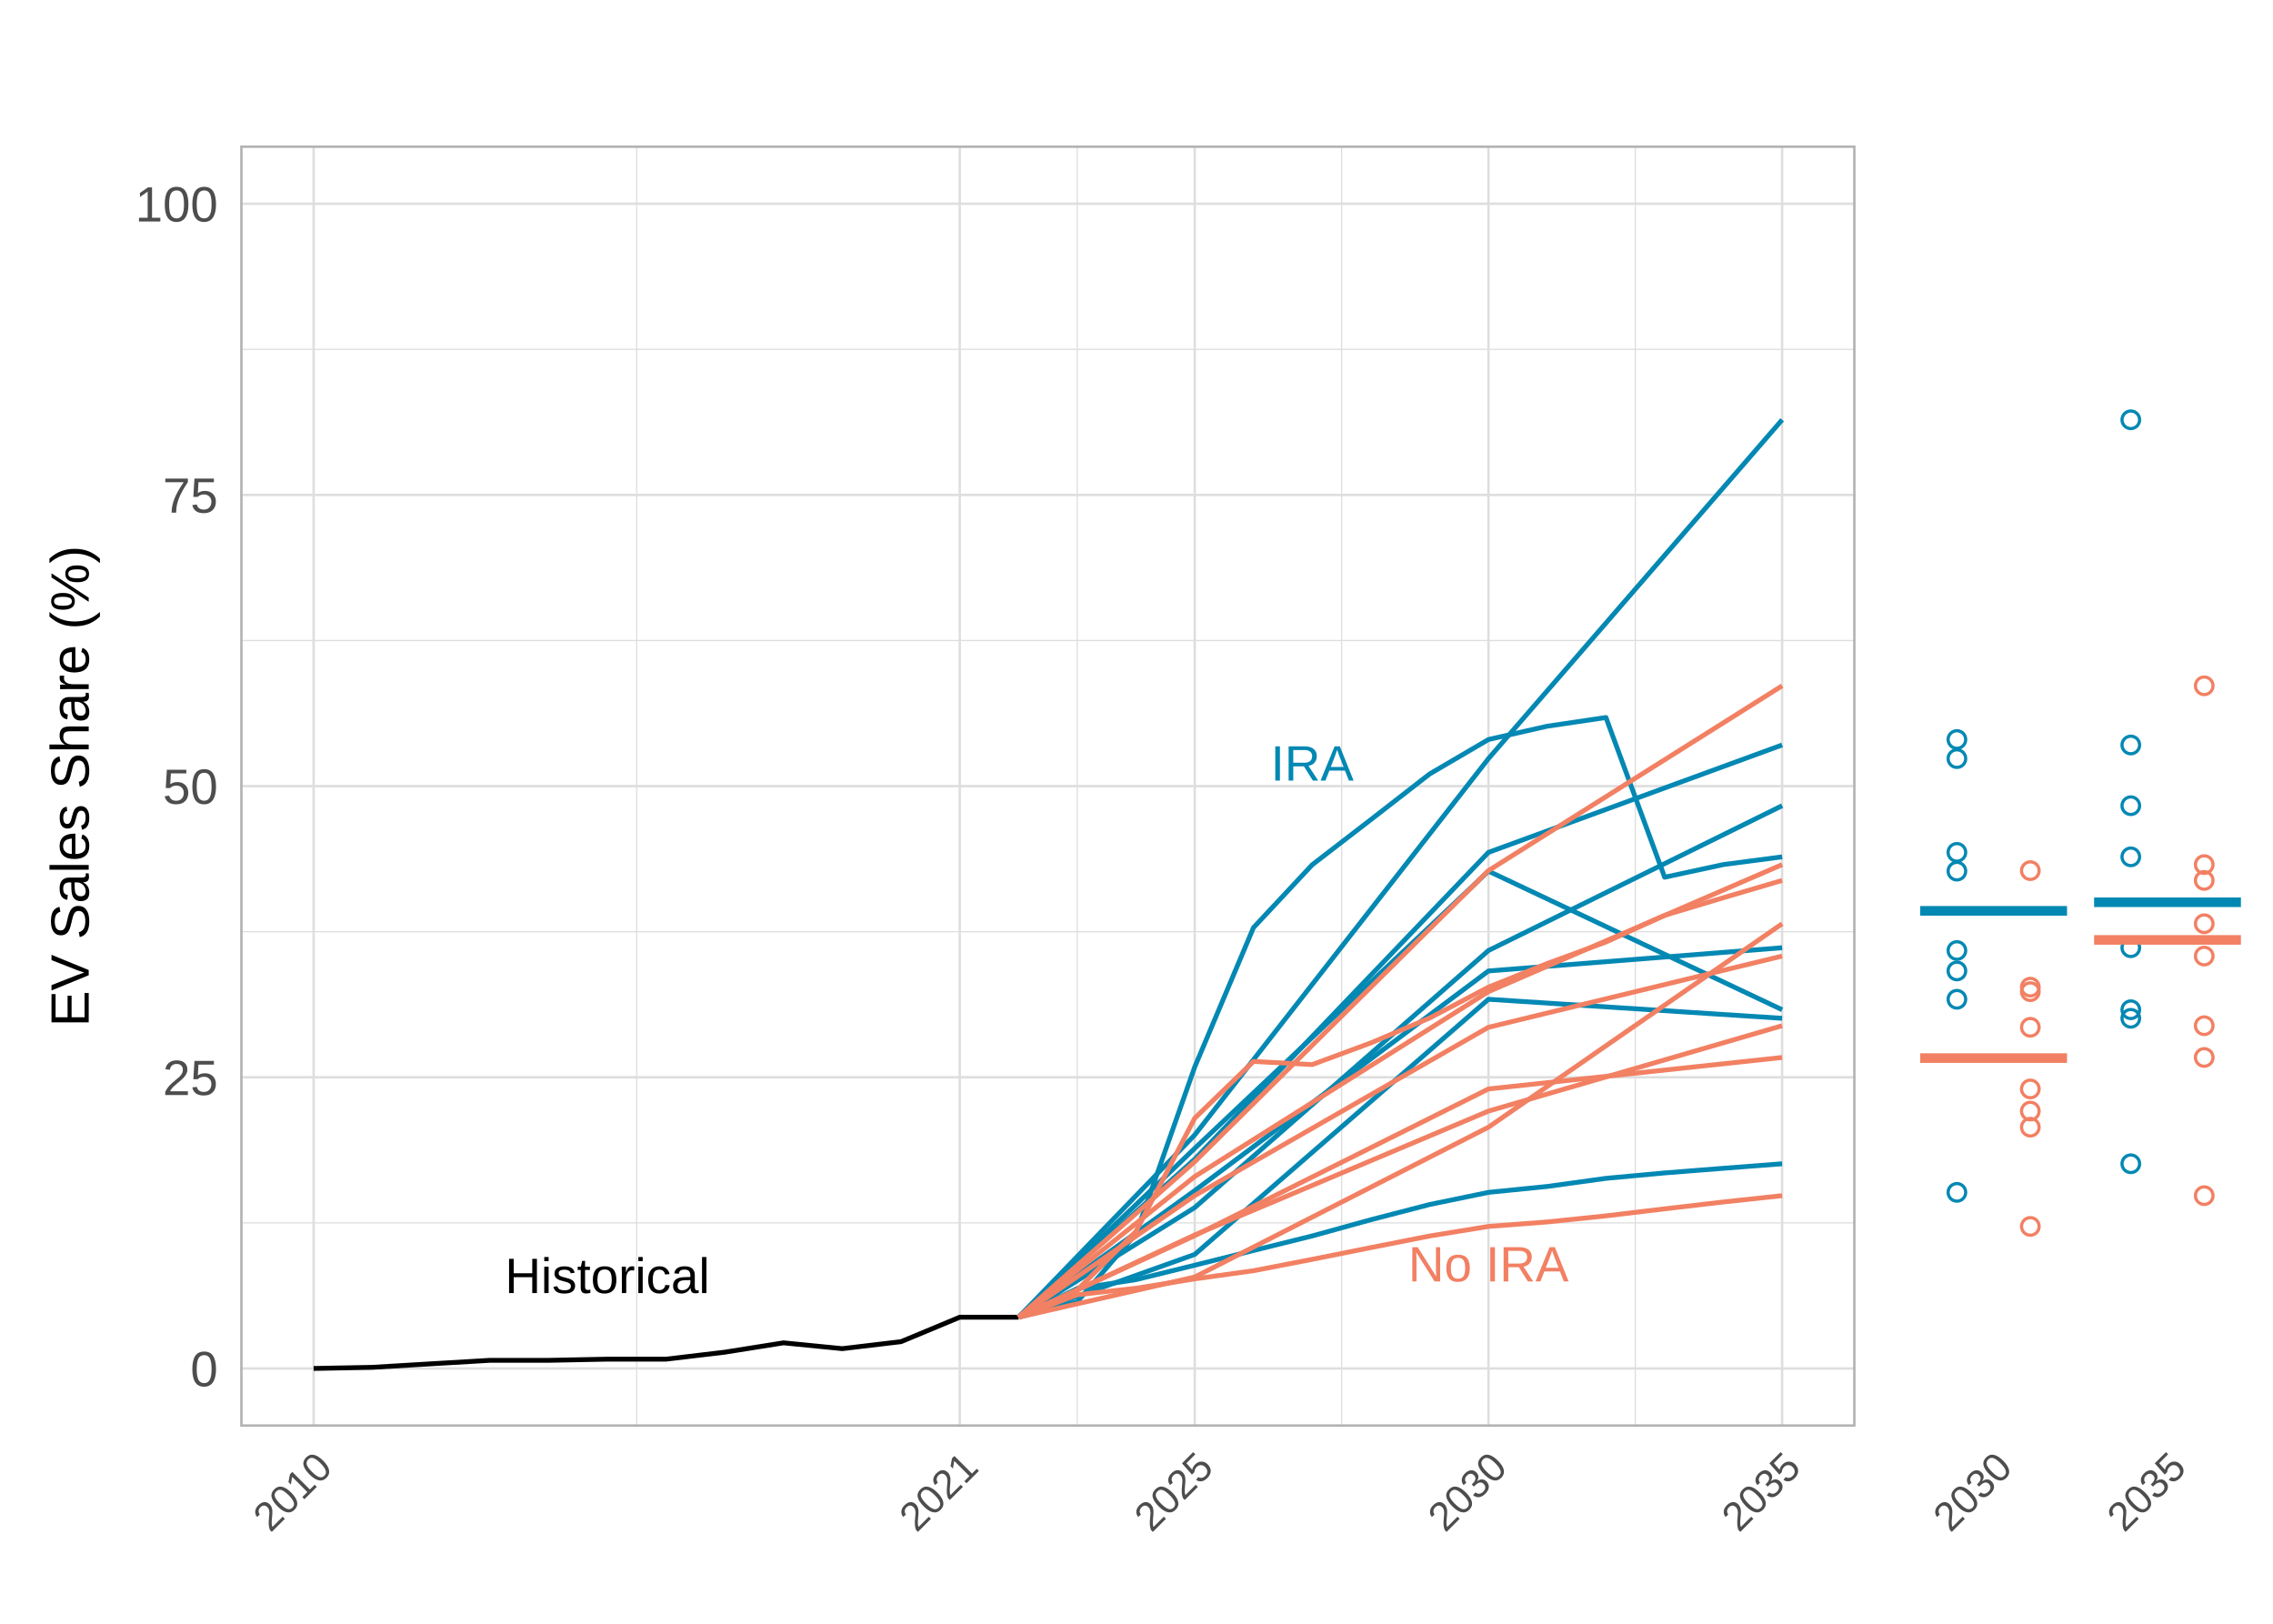
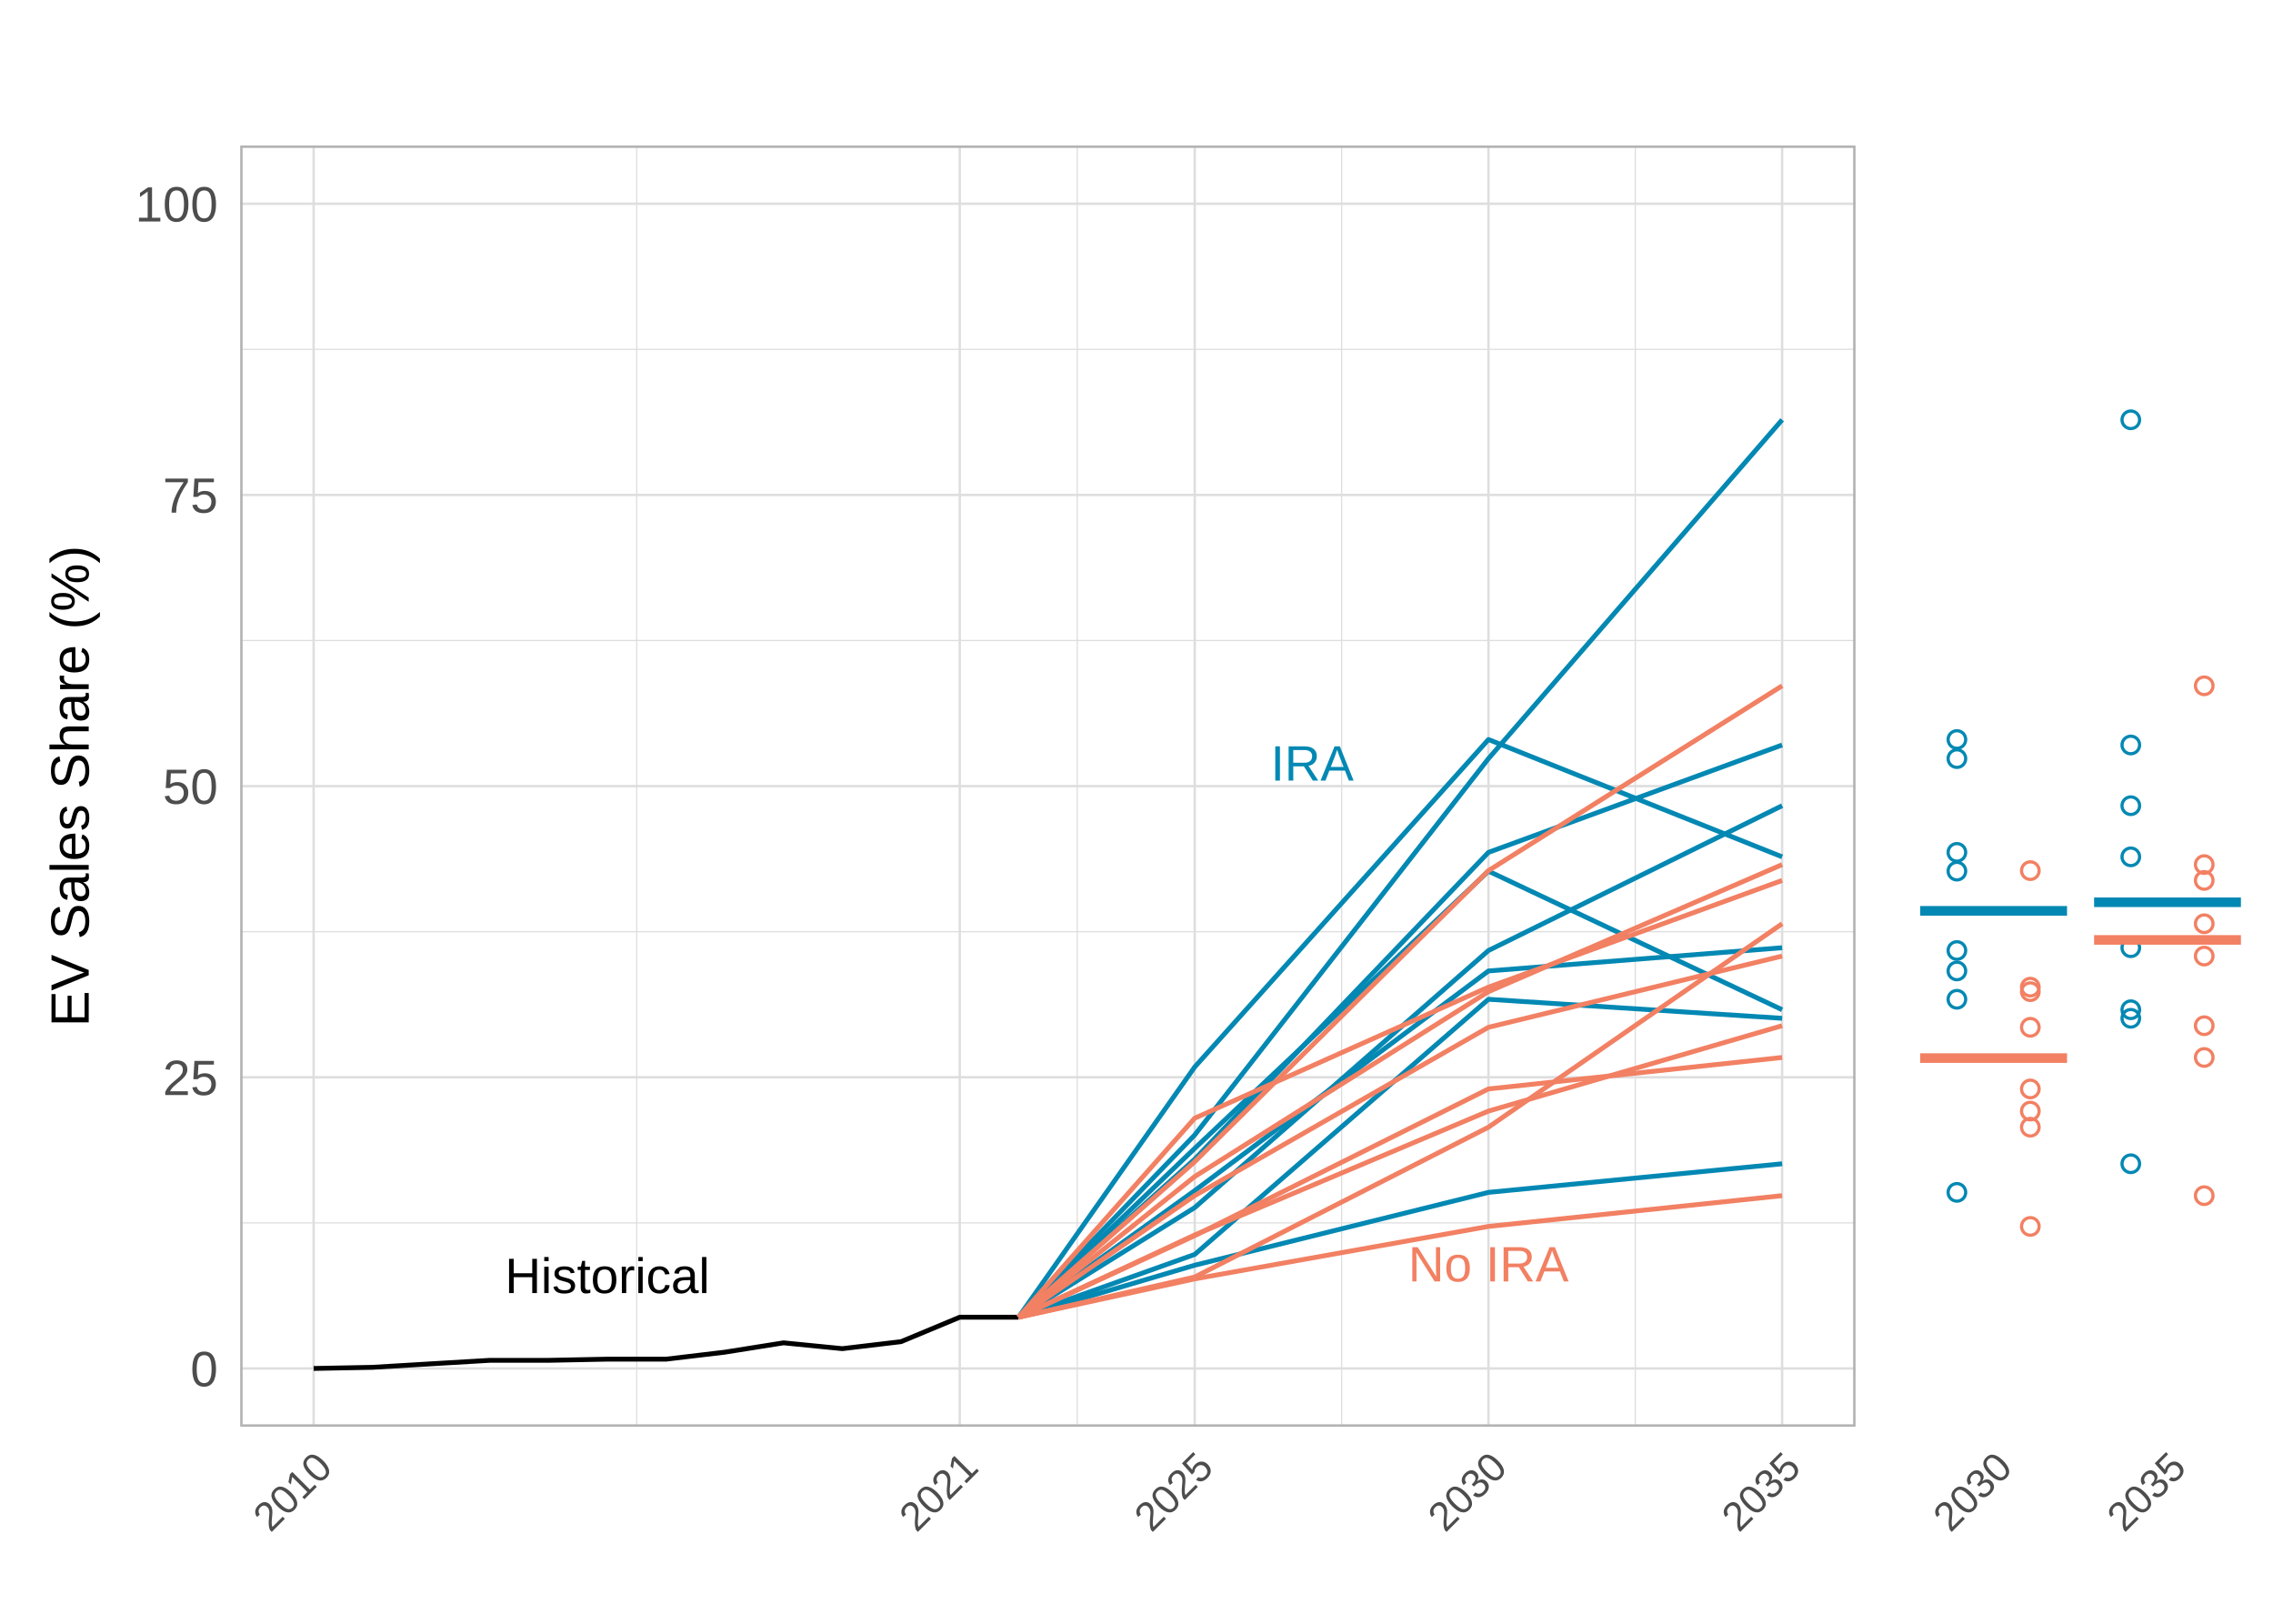
<svg xmlns="http://www.w3.org/2000/svg" class="svglite" width="504.00pt" height="360.00pt" viewBox="0 0 504.00 360.00">
  <defs>
    <style type="text/css">
    .svglite line, .svglite polyline, .svglite polygon, .svglite path, .svglite rect, .svglite circle {
      fill: none;
      stroke: #000000;
      stroke-linecap: round;
      stroke-linejoin: round;
      stroke-miterlimit: 10.00;
    }
    .svglite text {
      white-space: pre;
    }
  </style>
  </defs>
  <rect width="100%" height="100%" style="stroke: none; fill: #FFFFFF;" />
  <defs>
    <clipPath id="cpMC4wMHw1MDQuMDB8MC4wMHwzNjAuMDA=">
      <rect x="0.00" y="0.00" width="504.00" height="360.00" />
    </clipPath>
  </defs>
  <g clip-path="url(#cpMC4wMHw1MDQuMDB8MC4wMHwzNjAuMDA=)">
    <rect x="0" y="0.00" width="504.00" height="360.00" style="stroke-width: 1.07; stroke: #FFFFFF; fill: #FFFFFF;" />
  </g>
  <defs>
    <clipPath id="cpNS40OHw0MjEuNDB8NS40OHwzNTQuNTI=">
      <rect x="5.48" y="5.48" width="415.93" height="349.04" />
    </clipPath>
  </defs>
  <g clip-path="url(#cpNS40OHw0MjEuNDB8NS40OHwzNTQuNTI=)">
    <rect x="5.48" y="5.48" width="415.93" height="349.04" style="stroke-width: 1.07; stroke: #FFFFFF; fill: #FFFFFF;" />
  </g>
  <g clip-path="url(#cpMC4wMHw1MDQuMDB8MC4wMHwzNjAuMDA=)">
</g>
  <defs>
    <clipPath id="cpNTMuMjZ8NDExLjQ0fDMyLjI2fDMxNi4zMg==">
      <rect x="53.26" y="32.26" width="358.18" height="284.06" />
    </clipPath>
  </defs>
  <g clip-path="url(#cpNTMuMjZ8NDExLjQ0fDMyLjI2fDMxNi4zMg==)">
    <rect x="53.26" y="32.26" width="358.18" height="284.06" style="stroke-width: 1.07; stroke: none; fill: #FFFFFF;" />
    <polyline points="53.26,271.12 411.44,271.12 " style="stroke-width: 0.27; stroke: #DEDEDE; stroke-linecap: butt;" />
    <polyline points="53.26,206.57 411.44,206.57 " style="stroke-width: 0.27; stroke: #DEDEDE; stroke-linecap: butt;" />
    <polyline points="53.26,142.01 411.44,142.01 " style="stroke-width: 0.27; stroke: #DEDEDE; stroke-linecap: butt;" />
    <polyline points="53.26,77.45 411.44,77.45 " style="stroke-width: 0.27; stroke: #DEDEDE; stroke-linecap: butt;" />
    <polyline points="141.18,316.32 141.18,32.26 " style="stroke-width: 0.27; stroke: #DEDEDE; stroke-linecap: butt;" />
    <polyline points="238.86,316.32 238.86,32.26 " style="stroke-width: 0.27; stroke: #DEDEDE; stroke-linecap: butt;" />
    <polyline points="297.48,316.32 297.48,32.26 " style="stroke-width: 0.27; stroke: #DEDEDE; stroke-linecap: butt;" />
    <polyline points="362.60,316.32 362.60,32.26 " style="stroke-width: 0.27; stroke: #DEDEDE; stroke-linecap: butt;" />
    <polyline points="53.26,303.40 411.44,303.40 " style="stroke-width: 0.53; stroke: #DEDEDE; stroke-linecap: butt;" />
    <polyline points="53.26,238.84 411.44,238.84 " style="stroke-width: 0.53; stroke: #DEDEDE; stroke-linecap: butt;" />
    <polyline points="53.26,174.29 411.44,174.29 " style="stroke-width: 0.53; stroke: #DEDEDE; stroke-linecap: butt;" />
    <polyline points="53.26,109.73 411.44,109.73 " style="stroke-width: 0.53; stroke: #DEDEDE; stroke-linecap: butt;" />
    <polyline points="53.26,45.17 411.44,45.17 " style="stroke-width: 0.53; stroke: #DEDEDE; stroke-linecap: butt;" />
    <polyline points="69.54,316.32 69.54,32.26 " style="stroke-width: 0.53; stroke: #DEDEDE; stroke-linecap: butt;" />
    <polyline points="212.81,316.32 212.81,32.26 " style="stroke-width: 0.53; stroke: #DEDEDE; stroke-linecap: butt;" />
    <polyline points="264.91,316.32 264.91,32.26 " style="stroke-width: 0.53; stroke: #DEDEDE; stroke-linecap: butt;" />
    <polyline points="330.04,316.32 330.04,32.26 " style="stroke-width: 0.53; stroke: #DEDEDE; stroke-linecap: butt;" />
    <polyline points="395.16,316.32 395.16,32.26 " style="stroke-width: 0.53; stroke: #DEDEDE; stroke-linecap: butt;" />
    <polyline points="69.54,303.40 82.57,303.15 95.59,302.37 108.62,301.60 121.64,301.60 134.67,301.34 147.69,301.34 160.72,299.79 173.74,297.72 186.77,299.01 199.79,297.46 212.81,292.04 225.84,292.04 " style="stroke-width: 1.07; stroke-linecap: butt;" />
    <polyline points="225.84,292.04 264.91,263.97 330.04,215.27 395.16,210.12 " style="stroke-width: 1.07; stroke: #0388B3; stroke-linecap: butt;" />
    <polyline points="225.84,292.04 264.91,254.60 330.04,193.14 395.16,223.87 " style="stroke-width: 1.07; stroke: #0388B3; stroke-linecap: butt;" />
    <polyline points="225.84,292.04 264.91,267.73 330.04,210.74 395.16,178.63 " style="stroke-width: 1.07; stroke: #0388B3; stroke-linecap: butt;" />
-     <polyline points="225.84,292.04 238.86,285.70 251.89,283.71 264.91,280.51 277.94,277.25 290.96,274.02 303.99,270.42 317.01,267.05 330.04,264.36 343.06,263.05 356.09,261.25 369.11,260.05 382.14,259.02 395.16,258.02 " style="stroke-width: 1.07; stroke: #0388B3; stroke-linecap: butt;" />
-     <polyline points="225.84,292.04 238.86,288.62 251.89,273.54 264.91,236.56 277.94,205.66 290.96,191.73 303.99,181.70 317.01,171.59 330.04,163.96 343.06,161.01 356.09,159.08 369.11,194.49 382.14,191.68 395.16,189.97 " style="stroke-width: 1.07; stroke: #0388B3; stroke-linecap: butt;" />
+     <polyline points="225.84,292.04 264.91,280.51 330.04,264.36 395.16,258.02 " style="stroke-width: 1.07; stroke: #0388B3; stroke-linecap: butt;" />
+     <polyline points="225.84,292.04 264.91,236.56 330.04,163.96 395.16,189.97 " style="stroke-width: 1.07; stroke: #0388B3; stroke-linecap: butt;" />
    <polyline points="225.84,292.04 264.91,278.12 330.04,221.55 395.16,225.77 " style="stroke-width: 1.07; stroke: #0388B3; stroke-linecap: butt;" />
    <polyline points="225.84,292.04 264.91,257.00 330.04,188.98 395.16,165.17 " style="stroke-width: 1.07; stroke: #0388B3; stroke-linecap: butt;" />
    <polyline points="225.84,292.04 264.91,251.63 330.04,168.19 395.16,93.07 " style="stroke-width: 1.07; stroke: #0388B3; stroke-linecap: butt;" />
    <polyline points="225.84,292.04 264.91,265.08 330.04,227.76 395.16,211.97 " style="stroke-width: 1.07; stroke: #F28063; stroke-linecap: butt;" />
    <polyline points="225.84,292.04 264.91,273.96 330.04,241.43 395.16,234.45 " style="stroke-width: 1.07; stroke: #F28063; stroke-linecap: butt;" />
    <polyline points="225.84,292.04 264.91,283.13 330.04,249.91 395.16,204.80 " style="stroke-width: 1.07; stroke: #F28063; stroke-linecap: butt;" />
-     <polyline points="225.84,292.04 238.86,287.06 251.89,285.62 264.91,283.54 277.94,281.73 290.96,279.21 303.99,276.60 317.01,274.03 330.04,271.91 343.06,270.92 356.09,269.57 369.11,268.01 382.14,266.49 395.16,265.09 " style="stroke-width: 1.07; stroke: #F28063; stroke-linecap: butt;" />
-     <polyline points="225.84,292.04 238.86,286.00 251.89,273.01 264.91,247.91 277.94,235.33 290.96,236.03 303.99,231.21 317.01,225.70 330.04,218.86 343.06,213.62 356.09,208.86 369.11,202.94 382.14,199.03 395.16,195.20 " style="stroke-width: 1.07; stroke: #F28063; stroke-linecap: butt;" />
+     <polyline points="225.84,292.04 264.91,283.54 330.04,271.91 395.16,265.09 " style="stroke-width: 1.07; stroke: #F28063; stroke-linecap: butt;" />
+     <polyline points="225.84,292.04 264.91,247.91 330.04,218.86 395.16,195.20 " style="stroke-width: 1.07; stroke: #F28063; stroke-linecap: butt;" />
    <polyline points="225.84,292.04 264.91,273.80 330.04,246.34 395.16,227.41 " style="stroke-width: 1.07; stroke: #F28063; stroke-linecap: butt;" />
    <polyline points="225.84,292.04 264.91,260.85 330.04,219.86 395.16,191.69 " style="stroke-width: 1.07; stroke: #F28063; stroke-linecap: butt;" />
    <polyline points="225.84,292.04 264.91,257.57 330.04,193.03 395.16,152.05 " style="stroke-width: 1.07; stroke: #F28063; stroke-linecap: butt;" />
    <text x="134.67" y="286.69" text-anchor="middle" style="font-size: 11.04px; font-family: &quot;Arial&quot;;" textLength="45.35px" lengthAdjust="spacingAndGlyphs">Historical</text>
    <text x="330.04" y="284.11" text-anchor="middle" style="font-size: 11.04px;fill: #F28063; font-family: &quot;Arial&quot;;" textLength="35.55px" lengthAdjust="spacingAndGlyphs">No IRA</text>
    <text x="290.96" y="173.07" text-anchor="middle" style="font-size: 11.04px;fill: #0388B3; font-family: &quot;Arial&quot;;" textLength="18.39px" lengthAdjust="spacingAndGlyphs">IRA</text>
    <rect x="53.26" y="32.26" width="358.18" height="284.06" style="stroke-width: 1.07; stroke: #B3B3B3;" />
  </g>
  <g clip-path="url(#cpMC4wMHw1MDQuMDB8MC4wMHwzNjAuMDA=)">
    <text x="48.33" y="307.34" text-anchor="end" style="font-size: 11.00px;fill: #4D4D4D; font-family: &quot;Arial&quot;;" textLength="6.12px" lengthAdjust="spacingAndGlyphs">0</text>
    <text x="48.33" y="242.78" text-anchor="end" style="font-size: 11.00px;fill: #4D4D4D; font-family: &quot;Arial&quot;;" textLength="12.24px" lengthAdjust="spacingAndGlyphs">25</text>
    <text x="48.33" y="178.22" text-anchor="end" style="font-size: 11.00px;fill: #4D4D4D; font-family: &quot;Arial&quot;;" textLength="12.24px" lengthAdjust="spacingAndGlyphs">50</text>
    <text x="48.33" y="113.67" text-anchor="end" style="font-size: 11.00px;fill: #4D4D4D; font-family: &quot;Arial&quot;;" textLength="12.24px" lengthAdjust="spacingAndGlyphs">75</text>
    <text x="48.33" y="49.11" text-anchor="end" style="font-size: 11.00px;fill: #4D4D4D; font-family: &quot;Arial&quot;;" textLength="18.36px" lengthAdjust="spacingAndGlyphs">100</text>
    <text transform="translate(74.10,325.80) rotate(-45)" text-anchor="end" style="font-size: 9.00px;fill: #4D4D4D; font-family: &quot;Arial&quot;;" textLength="20.02px" lengthAdjust="spacingAndGlyphs">2010</text>
    <text transform="translate(217.37,325.80) rotate(-45)" text-anchor="end" style="font-size: 9.00px;fill: #4D4D4D; font-family: &quot;Arial&quot;;" textLength="20.02px" lengthAdjust="spacingAndGlyphs">2021</text>
    <text transform="translate(269.47,325.80) rotate(-45)" text-anchor="end" style="font-size: 9.00px;fill: #4D4D4D; font-family: &quot;Arial&quot;;" textLength="20.02px" lengthAdjust="spacingAndGlyphs">2025</text>
    <text transform="translate(334.59,325.80) rotate(-45)" text-anchor="end" style="font-size: 9.00px;fill: #4D4D4D; font-family: &quot;Arial&quot;;" textLength="20.02px" lengthAdjust="spacingAndGlyphs">2030</text>
    <text transform="translate(399.72,325.80) rotate(-45)" text-anchor="end" style="font-size: 9.00px;fill: #4D4D4D; font-family: &quot;Arial&quot;;" textLength="20.02px" lengthAdjust="spacingAndGlyphs">2035</text>
    <text transform="translate(19.67,227.65) rotate(-90)" style="font-size: 12.00px; font-family: &quot;Arial&quot;;" textLength="106.73px" lengthAdjust="spacingAndGlyphs">EV Sales Share (%)</text>
  </g>
  <defs>
    <clipPath id="cpNDIxLjQwfDQ1OS45Nnw1LjQ4fDM1NC41Mg==">
      <rect x="421.40" y="5.48" width="38.56" height="349.04" />
    </clipPath>
  </defs>
  <g clip-path="url(#cpNDIxLjQwfDQ1OS45Nnw1LjQ4fDM1NC41Mg==)">
    <rect x="421.40" y="5.48" width="38.56" height="349.04" style="stroke-width: 1.07; stroke: #FFFFFF; fill: #FFFFFF;" />
  </g>
  <g clip-path="url(#cpMC4wMHw1MDQuMDB8MC4wMHwzNjAuMDA=)">
</g>
  <defs>
    <clipPath id="cpNDI0LjE0fDQ1OS45NnwzMi4yNnwzMTYuMzI=">
      <rect x="424.14" y="32.26" width="35.82" height="284.06" />
    </clipPath>
  </defs>
  <g clip-path="url(#cpNDI0LjE0fDQ1OS45NnwzMi4yNnwzMTYuMzI=)">
    <rect x="424.14" y="32.26" width="35.82" height="284.06" style="stroke-width: 1.07; stroke: none; fill: #FFFFFF;" />
    <circle cx="433.91" cy="215.27" r="1.95" style="stroke-width: 0.71; stroke: #0388B3;" />
    <circle cx="450.19" cy="227.76" r="1.95" style="stroke-width: 0.71; stroke: #F28063;" />
    <circle cx="433.91" cy="193.14" r="1.95" style="stroke-width: 0.71; stroke: #0388B3;" />
    <circle cx="450.19" cy="241.43" r="1.95" style="stroke-width: 0.71; stroke: #F28063;" />
    <circle cx="433.91" cy="210.74" r="1.95" style="stroke-width: 0.71; stroke: #0388B3;" />
    <circle cx="450.19" cy="249.91" r="1.95" style="stroke-width: 0.71; stroke: #F28063;" />
    <circle cx="433.91" cy="264.36" r="1.95" style="stroke-width: 0.71; stroke: #0388B3;" />
    <circle cx="450.19" cy="271.91" r="1.95" style="stroke-width: 0.71; stroke: #F28063;" />
    <circle cx="433.91" cy="163.96" r="1.95" style="stroke-width: 0.71; stroke: #0388B3;" />
    <circle cx="450.19" cy="218.86" r="1.95" style="stroke-width: 0.71; stroke: #F28063;" />
    <circle cx="433.91" cy="221.55" r="1.95" style="stroke-width: 0.71; stroke: #0388B3;" />
    <circle cx="450.19" cy="246.34" r="1.95" style="stroke-width: 0.71; stroke: #F28063;" />
    <circle cx="433.91" cy="188.98" r="1.95" style="stroke-width: 0.71; stroke: #0388B3;" />
    <circle cx="450.19" cy="219.86" r="1.95" style="stroke-width: 0.71; stroke: #F28063;" />
    <circle cx="433.91" cy="168.19" r="1.95" style="stroke-width: 0.71; stroke: #0388B3;" />
    <circle cx="450.19" cy="193.03" r="1.95" style="stroke-width: 0.71; stroke: #F28063;" />
    <line x1="425.77" y1="201.94" x2="458.33" y2="201.94" style="stroke-width: 2.13; stroke: #0388B3; stroke-linecap: butt;" />
    <line x1="425.77" y1="234.59" x2="458.33" y2="234.59" style="stroke-width: 2.13; stroke: #F28063; stroke-linecap: butt;" />
  </g>
  <g clip-path="url(#cpMC4wMHw1MDQuMDB8MC4wMHwzNjAuMDA=)">
    <text transform="translate(446.61,325.80) rotate(-45)" text-anchor="end" style="font-size: 9.00px;fill: #4D4D4D; font-family: &quot;Arial&quot;;" textLength="20.02px" lengthAdjust="spacingAndGlyphs">2030</text>
  </g>
  <defs>
    <clipPath id="cpNDU5Ljk2fDQ5OC41Mnw1LjQ4fDM1NC41Mg==">
      <rect x="459.96" y="5.48" width="38.56" height="349.04" />
    </clipPath>
  </defs>
  <g clip-path="url(#cpNDU5Ljk2fDQ5OC41Mnw1LjQ4fDM1NC41Mg==)">
    <rect x="459.96" y="5.48" width="38.56" height="349.04" style="stroke-width: 1.07; stroke: #FFFFFF; fill: #FFFFFF;" />
  </g>
  <g clip-path="url(#cpMC4wMHw1MDQuMDB8MC4wMHwzNjAuMDA=)">
</g>
  <defs>
    <clipPath id="cpNDYyLjcwfDQ5OC41MnwzMi4yNnwzMTYuMzI=">
      <rect x="462.70" y="32.26" width="35.82" height="284.06" />
    </clipPath>
  </defs>
  <g clip-path="url(#cpNDYyLjcwfDQ5OC41MnwzMi4yNnwzMTYuMzI=)">
    <rect x="462.70" y="32.26" width="35.82" height="284.06" style="stroke-width: 1.07; stroke: none; fill: #FFFFFF;" />
    <circle cx="472.47" cy="210.12" r="1.95" style="stroke-width: 0.71; stroke: #0388B3;" />
    <circle cx="488.75" cy="211.97" r="1.95" style="stroke-width: 0.71; stroke: #F28063;" />
    <circle cx="472.47" cy="223.87" r="1.95" style="stroke-width: 0.71; stroke: #0388B3;" />
    <circle cx="488.75" cy="234.45" r="1.95" style="stroke-width: 0.71; stroke: #F28063;" />
    <circle cx="472.47" cy="178.63" r="1.95" style="stroke-width: 0.71; stroke: #0388B3;" />
    <circle cx="488.75" cy="204.80" r="1.95" style="stroke-width: 0.71; stroke: #F28063;" />
    <circle cx="472.47" cy="258.02" r="1.95" style="stroke-width: 0.71; stroke: #0388B3;" />
    <circle cx="488.75" cy="265.09" r="1.95" style="stroke-width: 0.71; stroke: #F28063;" />
    <circle cx="472.47" cy="189.97" r="1.95" style="stroke-width: 0.71; stroke: #0388B3;" />
    <circle cx="488.75" cy="195.20" r="1.95" style="stroke-width: 0.71; stroke: #F28063;" />
    <circle cx="472.47" cy="225.77" r="1.95" style="stroke-width: 0.71; stroke: #0388B3;" />
    <circle cx="488.75" cy="227.41" r="1.95" style="stroke-width: 0.71; stroke: #F28063;" />
    <circle cx="472.47" cy="165.17" r="1.95" style="stroke-width: 0.71; stroke: #0388B3;" />
    <circle cx="488.75" cy="191.69" r="1.95" style="stroke-width: 0.71; stroke: #F28063;" />
    <circle cx="472.47" cy="93.07" r="1.95" style="stroke-width: 0.71; stroke: #0388B3;" />
    <circle cx="488.75" cy="152.05" r="1.95" style="stroke-width: 0.71; stroke: #F28063;" />
    <line x1="464.33" y1="200.04" x2="496.89" y2="200.04" style="stroke-width: 2.13; stroke: #0388B3; stroke-linecap: butt;" />
    <line x1="464.33" y1="208.39" x2="496.89" y2="208.39" style="stroke-width: 2.13; stroke: #F28063; stroke-linecap: butt;" />
  </g>
  <g clip-path="url(#cpMC4wMHw1MDQuMDB8MC4wMHwzNjAuMDA=)">
    <text transform="translate(485.17,325.80) rotate(-45)" text-anchor="end" style="font-size: 9.00px;fill: #4D4D4D; font-family: &quot;Arial&quot;;" textLength="20.02px" lengthAdjust="spacingAndGlyphs">2035</text>
  </g>
</svg>
